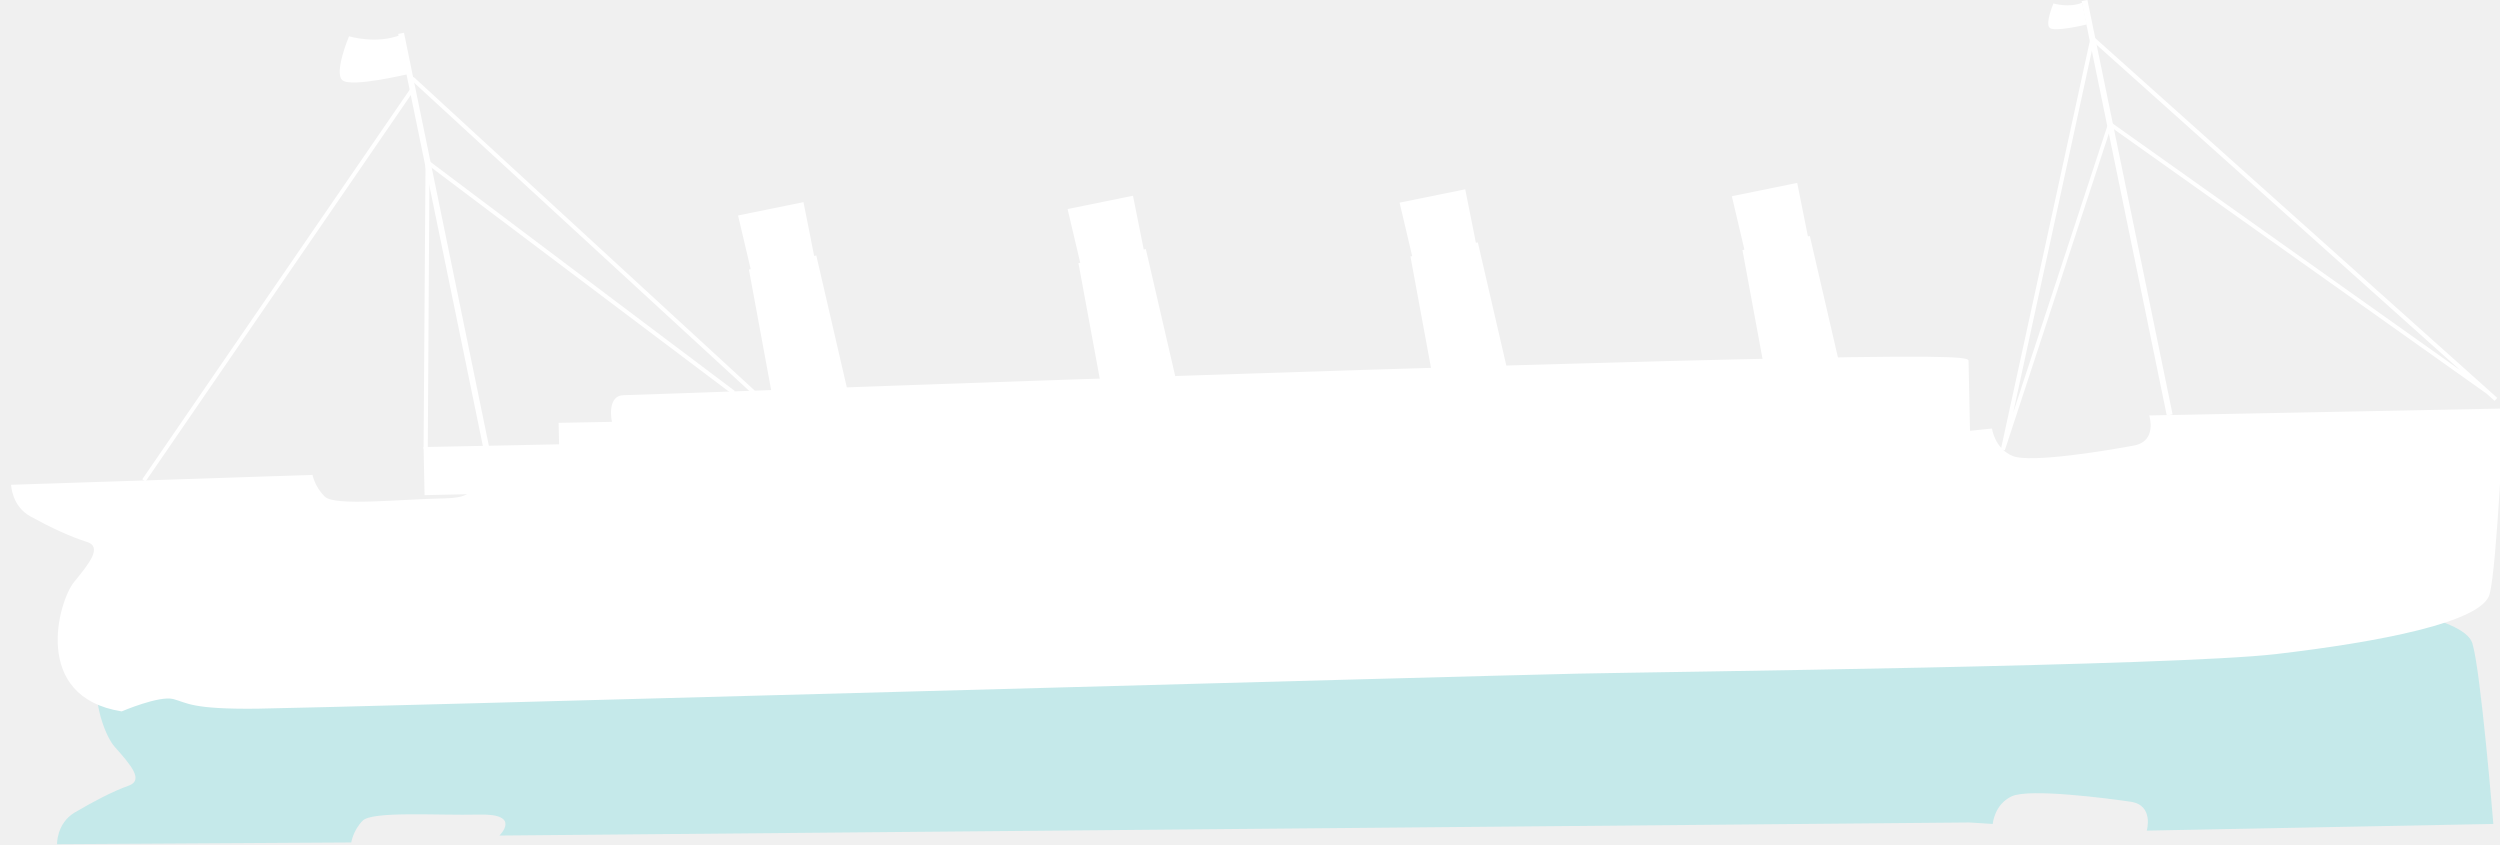
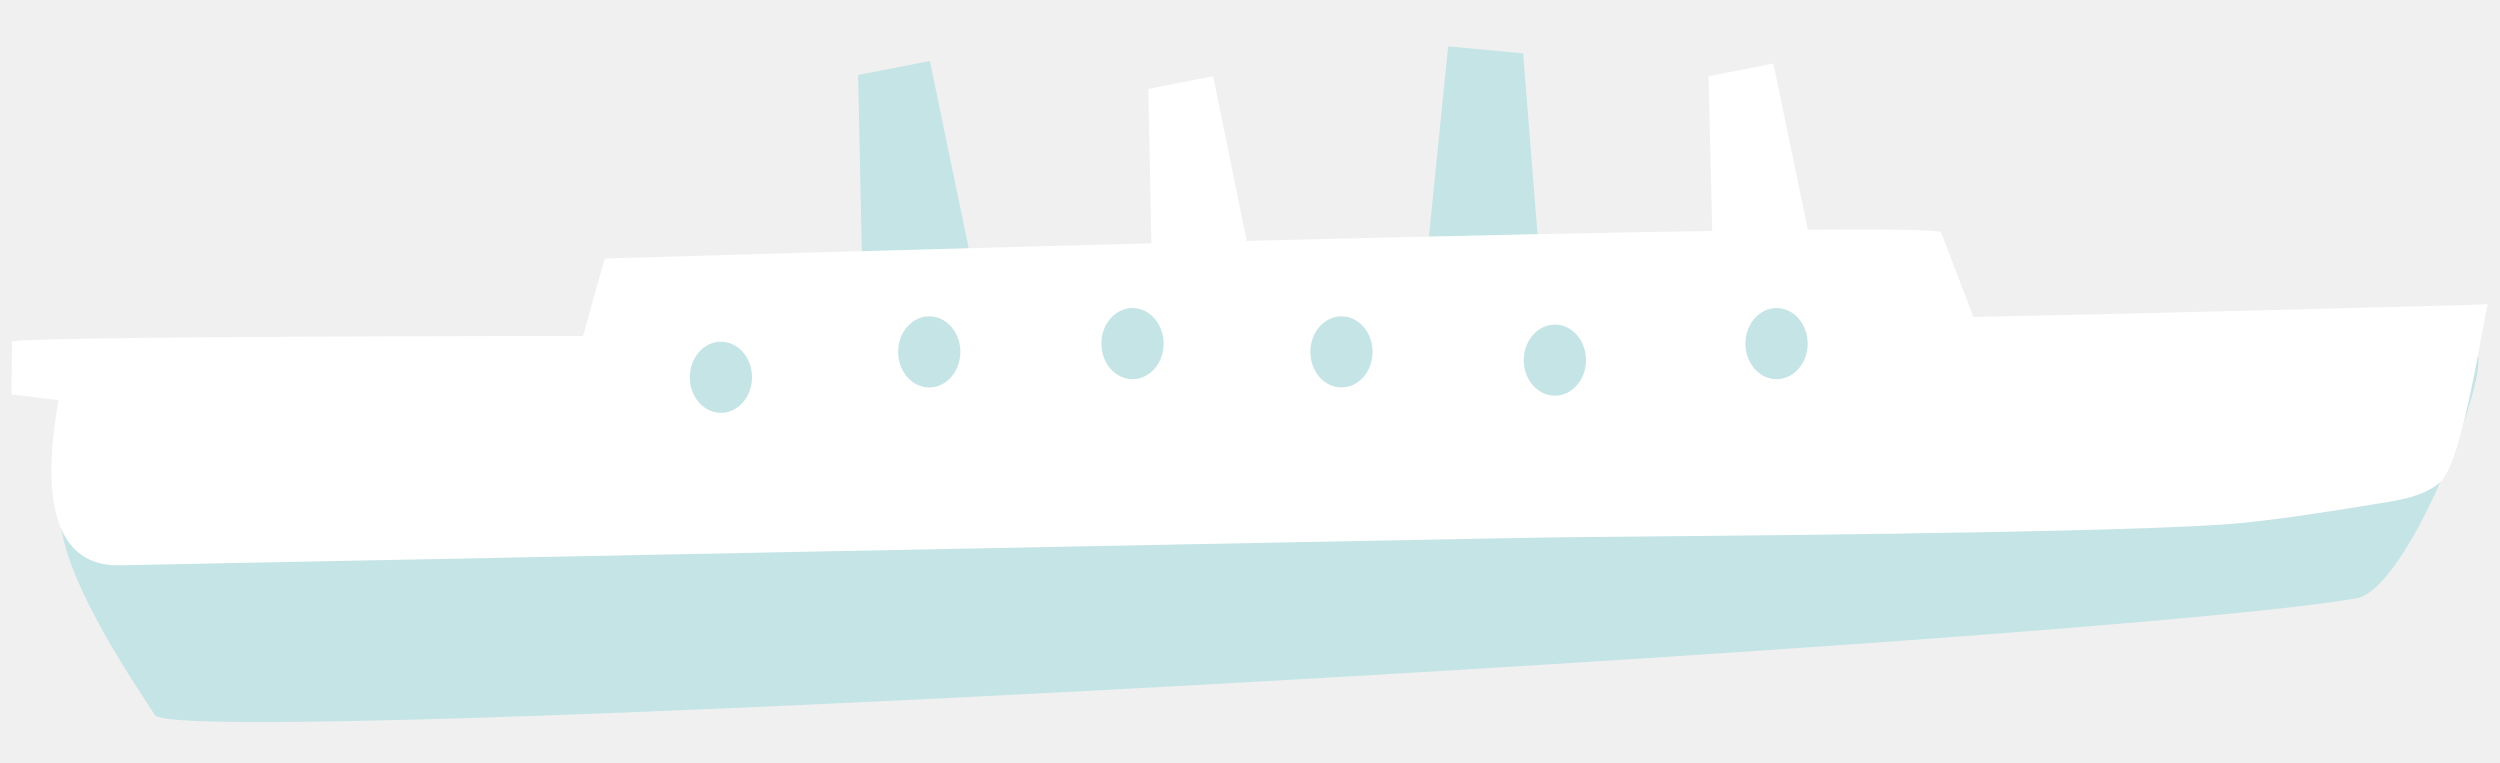
- <svg xmlns="http://www.w3.org/2000/svg" version="1.1" id="Layer_1" x="0px" y="0px" width="1012.8px" height="342px" viewBox="0 0 1012.8 342" enable-background="new 0 0 1012.8 342" xml:space="preserve">
+ <svg xmlns="http://www.w3.org/2000/svg" version="1.1" id="Layer_1" x="0px" y="0px" width="393.6px" height="120px" viewBox="0 0 393.6 120" enable-background="new 0 0 393.6 120" xml:space="preserve">
  <g>
    <g>
-       <path fill="#C5E9EA" d="M23.1,342c0,0-0.2-8.4,7.1-12.8c7.3-4.3,15.6-8.7,21.9-10.9s0.9-8.4-5.6-15.7s-18.8-44.9,16.9-51.9    c0,0,15.1,5.8,20.6,4.1c5.5-1.7,7-4.3,33-5.1s485.1-5.8,522.9-6.5c37.9-0.7,235-6.2,276.1-3c41.1,3.1,82.2,9.4,85.6,20.4    s8.5,73.2,8.5,73.2l-140.4,2.7c0,0,3-10.3-6.5-11.7c-9.5-1.4-41.1-5.5-48.2-2.2s-7.7,11.2-7.7,11.2l-9.5-0.6l-595.5,5.3    c0,0,9.3-8.9-8.1-8.5s-43.4-1.5-47.3,2.5c-3.9,4-4.6,8.8-4.6,8.8L23.1,342z" />
-     </g>
-     <g>
      <g>
-         <path fill="#FFFFFF" d="M4.5,196.4c0,0,0.2,8.6,7.8,12.8c7.6,4.2,16.3,8.3,22.8,10.3c6.5,2,1.2,8.6-5.1,16.3     c-6.3,7.7-17.4,46.6,19.3,52.4c0,0,15.2-6.5,20.9-5c5.7,1.5,7.3,4.2,34,3.9s496.4-13.4,535.2-14.2c38.7-0.8,240.6-3.1,282.5-7.9     c41.9-4.9,83.7-12.9,86.7-24.3c3-11.4,5.8-75.2,5.8-75.2l-143.7,2.8c0,0,3.4,10.4-6.2,12.2c-9.7,1.8-41.9,7.3-49.2,4.2     c-7.3-3.1-8.3-11.1-8.3-11.1l-9.7,1L188,192.9c0,0,9.9,8.7-7.9,9s-44.4,3.3-48.5-0.7c-4.1-4-5-8.8-5-8.8L4.5,196.4z" />
+         <path fill="#C5E4E6" d="M24.4,112.6c-3.6-5.6-24-35-10.2-37.9c0,0,374.5-22.9,375.9-18.7c1.4,4.2-11,36.7-19.1,38.2     C331,101.2,28,118.1,24.4,112.6z" />
      </g>
      <g>
-         <path fill="#FFFFFF" d="M190,199.4l-17.2,0.3l-0.3-17.9l54.9-1.1l-0.2-8.7l21.8-0.4c0,0-2.6-10.6,3.8-10.7     c6.5-0.1,543.9-20.3,544-14.6c0.1,5.7,0.6,28.3,0.6,28.3L190,199.4z" />
-         <path fill="#FFFFFF" d="M190,200.2l-18,0.4l-0.4-19.5l54.9-1.1l-0.2-8.7l21.6-0.4c-0.4-2-0.9-6.5,1-9c0.9-1.2,2.2-1.8,3.8-1.8     c0.8,0,9.4-0.3,23.7-0.8c80.9-2.9,327.3-11.8,450.3-14.2c70.7-1.4,70.8-0.1,70.8,1.2l0.6,29l-0.8,0L190,200.2z M173.6,199     l16.4-0.3l606.6-24.9l-0.5-27c-2.2-0.5-14.6-1.1-69.2-0.1c-123,2.4-369.3,11.3-450.3,14.2c-14.3,0.5-23,0.8-23.8,0.8     c-1.1,0-1.9,0.4-2.5,1.2c-1.7,2.2-1,6.9-0.5,8.6l0.2,1l-22,0.4l0.2,8.7l-54.9,1.1L173.6,199z" />
-       </g>
-       <g>
-         <polygon fill="#FFFFFF" points="304.3,109.8 313.3,158.7 342.4,157.7 330,104.5    " />
-         <path fill="#FFFFFF" d="M312.7,159.6l-9.3-50.4l27.3-5.7l12.7,54.9L312.7,159.6z M305.2,110.5l8.8,47.4l27.4-1l-11.9-51.5     L305.2,110.5z" />
-       </g>
-       <g>
-         <polygon fill="#FFFFFF" points="299,87.3 304.3,109.8 330,104.5 325.5,81.9    " />
-       </g>
-       <g>
-         <polygon fill="#FFFFFF" points="437.8,107.2 446.8,156.1 475.9,155.1 463.5,101.9    " />
-         <path fill="#FFFFFF" d="M446.2,157l-9.3-50.4l27.3-5.7l12.7,54.9L446.2,157z M438.7,107.9l8.8,47.4l27.4-1l-11.9-51.5     L438.7,107.9z" />
-       </g>
-       <g>
-         <polygon fill="#FFFFFF" points="432.5,84.7 437.8,107.2 463.5,101.9 459,79.3    " />
-       </g>
-       <g>
-         <polygon fill="#FFFFFF" points="706.9,102 715.9,150.9 744.9,149.9 732.6,96.6    " />
-         <path fill="#FFFFFF" d="M715.2,151.7l-9.3-50.4l27.3-5.7l12.7,54.9L715.2,151.7z M707.8,102.6l8.8,47.4l27.4-1L732,97.6     L707.8,102.6z" />
-       </g>
-       <g>
-         <polygon fill="#FFFFFF" points="701.6,79.5 706.9,102 732.6,96.6 728.1,74.1    " />
-       </g>
-       <g>
-         <polygon fill="#FFFFFF" points="572.3,104.6 581.4,153.5 610.4,152.5 598.1,99.3    " />
-         <path fill="#FFFFFF" d="M580.7,154.3l-9.3-50.4l27.3-5.7l12.7,54.9L580.7,154.3z M573.3,105.2l8.8,47.4l27.4-1l-11.9-51.5     L573.3,105.2z" />
-       </g>
-       <g>
-         <polygon fill="#FFFFFF" points="567,82.1 572.3,104.6 598.1,99.3 593.6,76.7    " />
-       </g>
-       <g>
-         <line fill="#FFFFFF" x1="844.5" y1="0.2" x2="879" y2="168.1" />
-         <rect x="776.1" y="83" transform="matrix(0.2013 0.9795 -0.9795 0.2013 770.7292 -776.9015)" fill="#FFFFFF" width="171.4" height="2.4" />
-       </g>
-       <g>
-         <line fill="#FFFFFF" x1="58.3" y1="194.7" x2="167.1" y2="36.1" />
-         <rect x="111.9" y="19.2" transform="matrix(0.8244 0.5659 -0.5659 0.8244 85.0735 -43.5175)" fill="#FFFFFF" width="1.6" height="192.3" />
-       </g>
-       <g>
-         <line fill="#FFFFFF" x1="305.3" y1="158.9" x2="167" y2="31.7" />
-         <rect x="142.2" y="94.5" transform="matrix(0.7361 0.6769 -0.6769 0.7361 126.8395 -134.6725)" fill="#FFFFFF" width="187.8" height="1.6" />
-       </g>
-       <g>
-         <polygon fill="#FFFFFF" points="173.3,181.9 171.6,181.8 172.4,64.1 297.7,158.4 296.7,159.7 174,67.3    " />
-       </g>
-       <g>
-         <line fill="#FFFFFF" x1="196.9" y1="181.4" x2="162.4" y2="13.5" />
-         <rect x="94" y="96.2" transform="matrix(0.2013 0.9795 -0.9795 0.2013 238.9686 -98.1751)" fill="#FFFFFF" width="171.4" height="2.4" />
-       </g>
-       <g>
-         <path fill="#FFFFFF" d="M812.2,182.4l-1.6-0.4L847.2,14l1,0.9l163.5,146.3l-1.1,1.2l-3.2-2.9l-152.2-108L812.2,182.4z      M848.2,17.1l-32.6,150l38.8-118.1l142.3,101L848.2,17.1z" />
-       </g>
-       <g>
-         <path fill="#FFFFFF" d="M141.4,14.7c0,0,11.3,3.4,21-0.6l3.4,15.8c0,0-23.5,5.7-27.1,2.6C135.2,29.4,141.4,14.7,141.4,14.7z" />
-       </g>
-       <g>
-         <path fill="#FFFFFF" d="M831.9,1.4c0,0,6.3,1.9,11.6-0.3l1.9,8.8c0,0-13,3.2-15,1.4C828.4,9.6,831.9,1.4,831.9,1.4z" />
+         <g>
+           <g>
+             <polygon fill="#FFFFFF" points="269,12 269.6,37.7 284.9,37.5 279.2,10      " />
+           </g>
+           <g>
+             <polygon fill="#C5E4E6" points="239.8,8.4 242.1,37.3 224.8,38.9 228,7.3      " />
+           </g>
+           <g>
+             <polygon fill="#FFFFFF" points="180.8,14 181.3,39.7 196.6,39.5 191,12      " />
+           </g>
+           <g>
+             <polygon fill="#C5E4E6" points="135.1,11.8 135.7,40.3 152.7,40 146.4,9.6      " />
+           </g>
+           <path fill="#FFFFFF" d="M333.9,49.4l-23.2,0.5c0,0,0,0-5.1-13.3c0-2.2-210.4,4.1-210.4,4.1c-3.4,12.2-3.4,12.2-3.4,12.2      s-89.7,0-89.9,0.9c0,0-0.1,8.3-0.1,8.3S9.2,63,9.2,63C8,70.2,5.1,89.3,18.9,89c0,0,211.3-4.2,226.1-4.4s92.2-0.6,108.3-2.3      c6.8-0.7,13.6-1.8,20.4-2.9c3.5-0.6,7.5-1,10.4-3.4c3.8-3.1,7.2-28.1,7.6-28.1C391.6,48,333.9,49.4,333.9,49.4z" />
+         </g>
      </g>
    </g>
+     <ellipse fill="#C5E4E6" cx="113.5" cy="59.4" rx="4.9" ry="5.6" />
+     <ellipse fill="#C5E4E6" cx="146.3" cy="55.4" rx="4.9" ry="5.6" />
+     <ellipse fill="#C5E4E6" cx="211.2" cy="55.4" rx="4.9" ry="5.6" />
+     <ellipse fill="#C5E4E6" cx="244.8" cy="56.7" rx="4.9" ry="5.6" />
+     <ellipse fill="#C5E4E6" cx="279.7" cy="54.1" rx="4.9" ry="5.6" />
+     <ellipse fill="#C5E4E6" cx="178.3" cy="54.1" rx="4.9" ry="5.6" />
  </g>
</svg>
